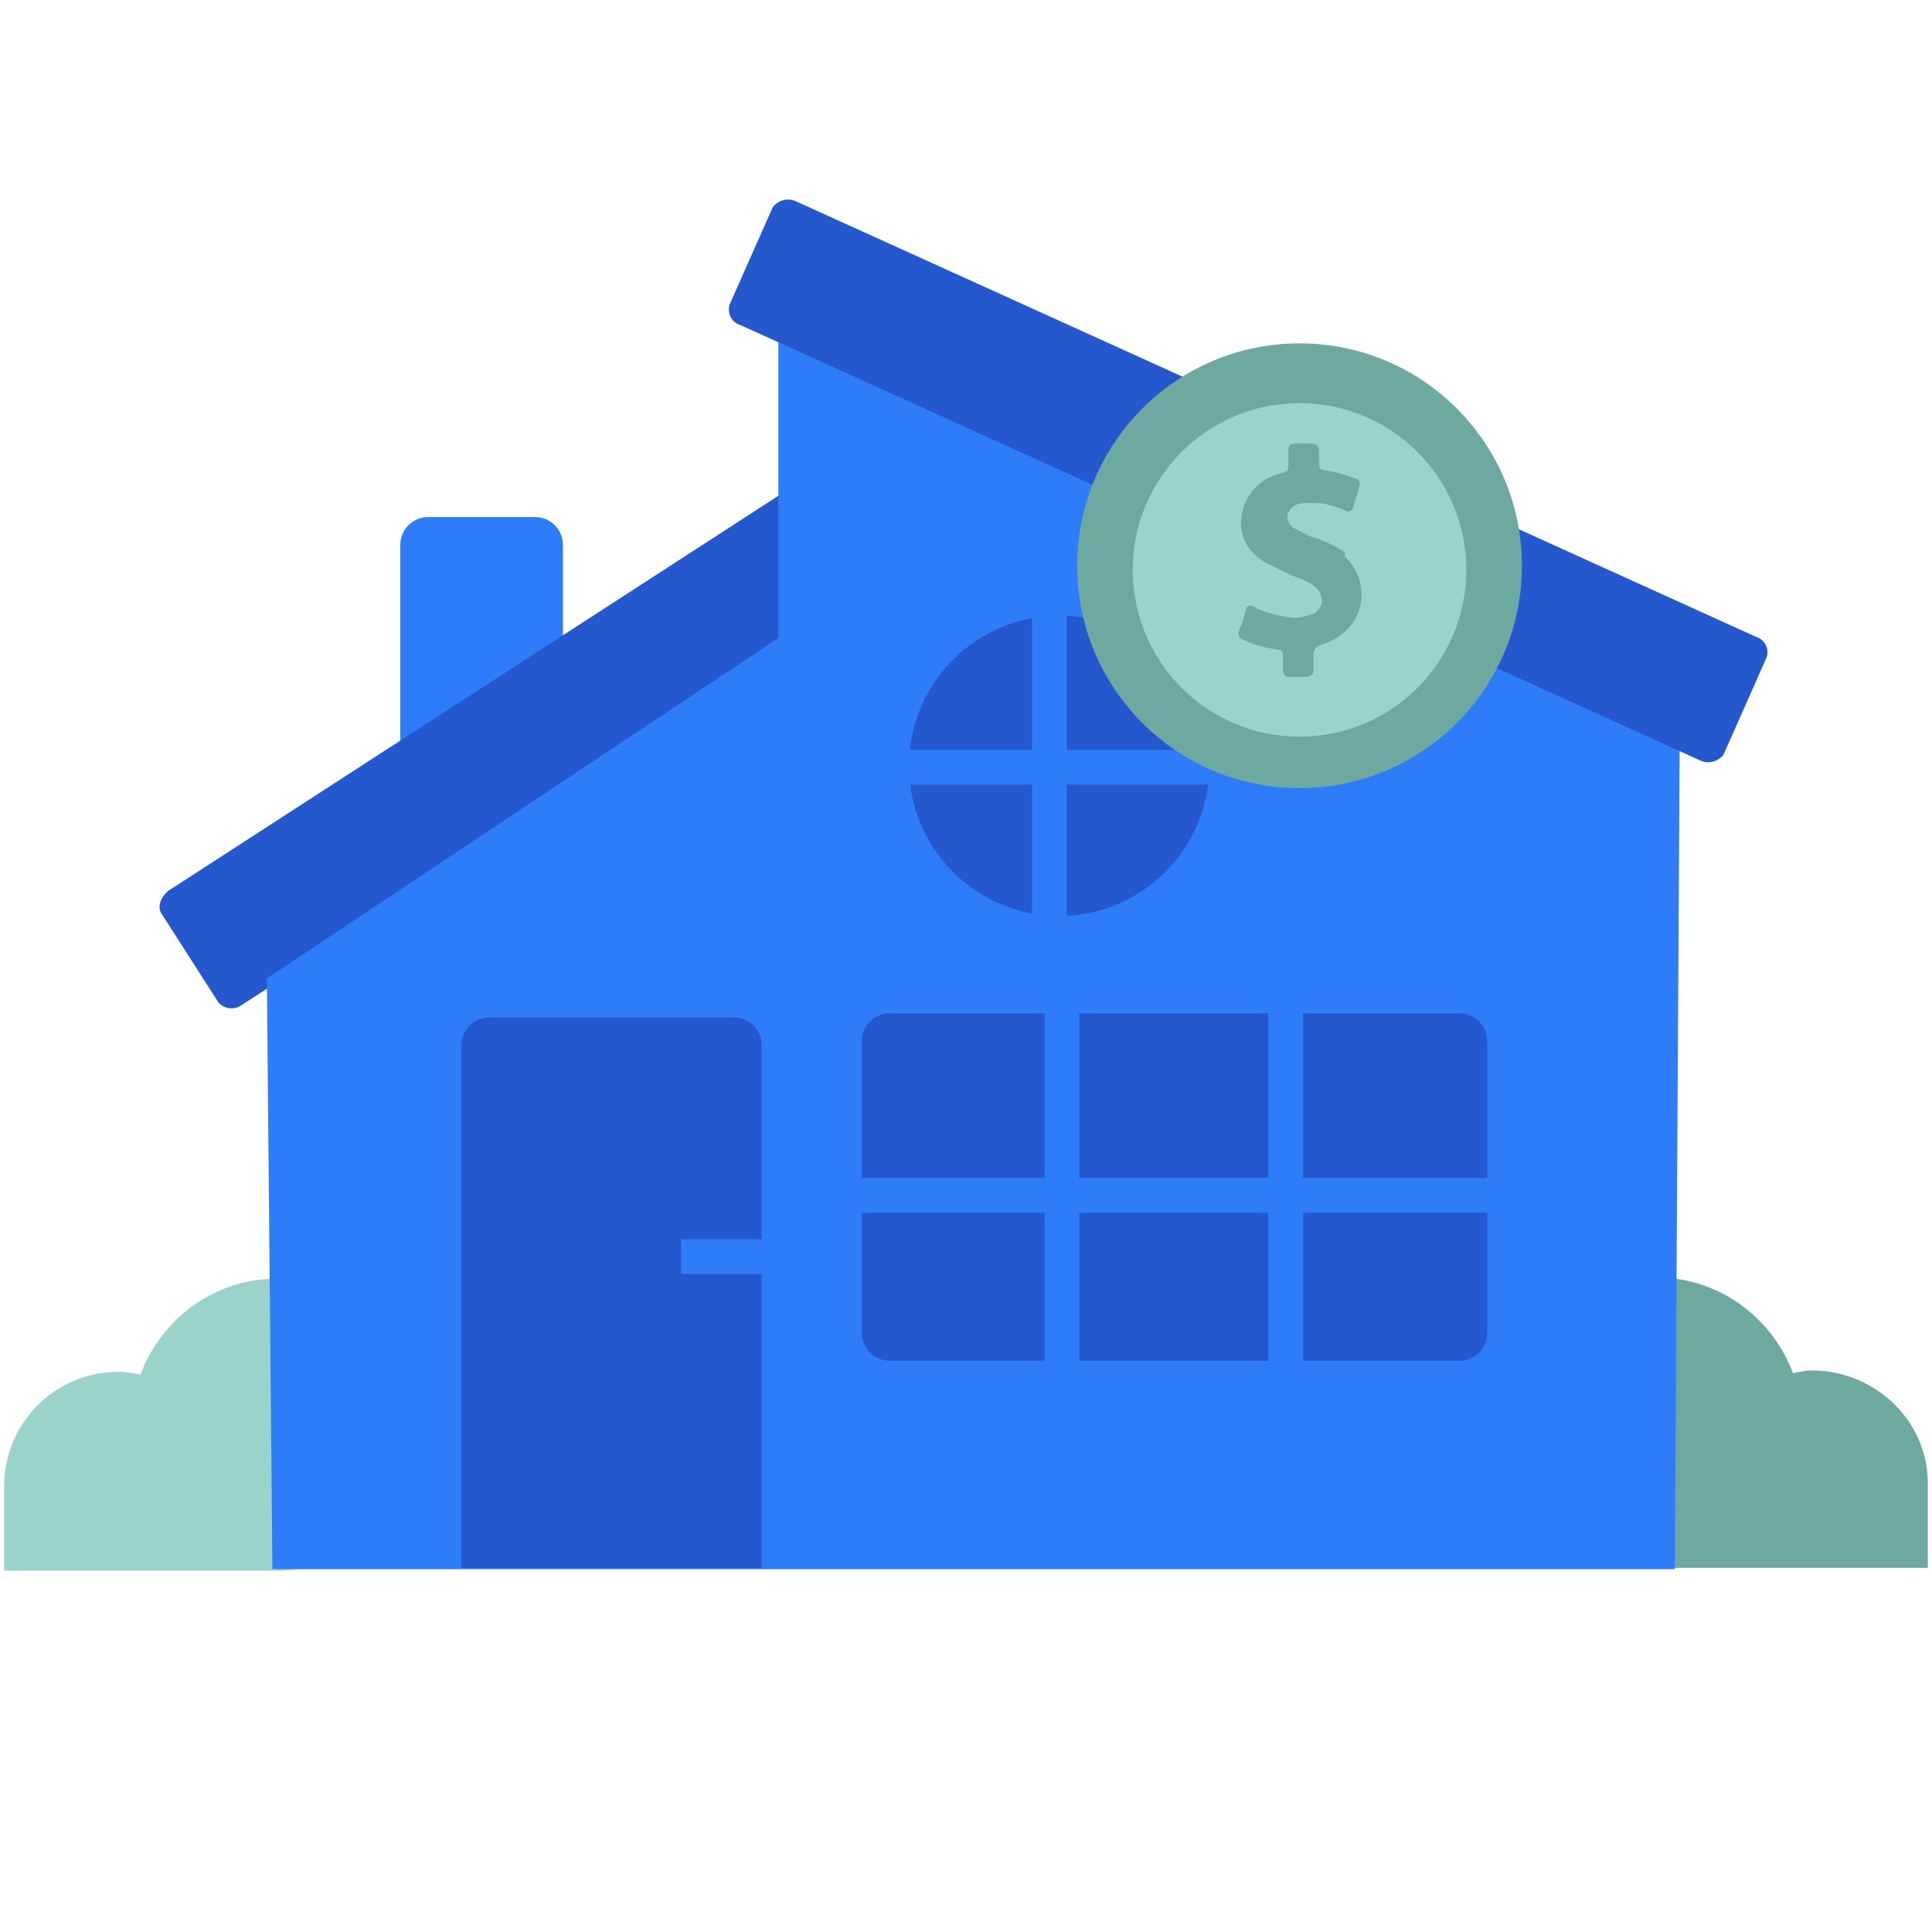
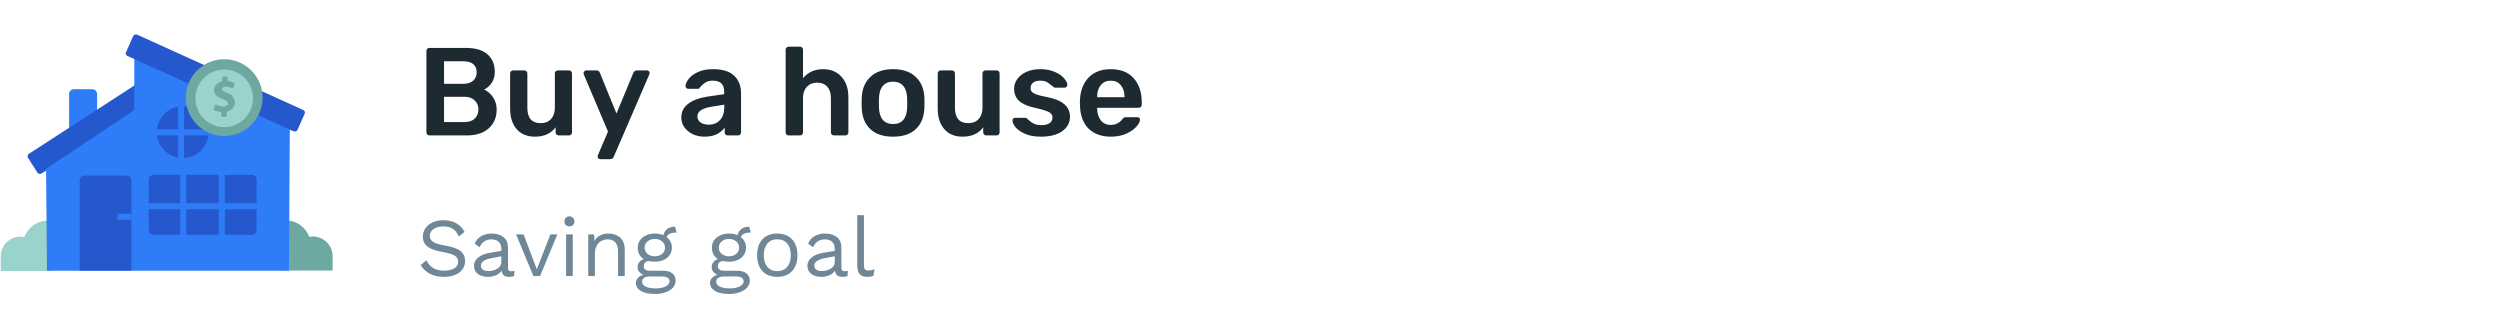
- <svg xmlns="http://www.w3.org/2000/svg" width="64" height="64" viewBox="0 0 64 64" fill="none">
+ <svg xmlns="http://www.w3.org/2000/svg" width="480" height="64" viewBox="0 0 480 64" fill="none">
+   <path d="M82.448 26C82.288 26 82.152 25.944 82.04 25.832C81.928 25.72 81.872 25.584 81.872 25.424V9.8C81.872 9.624 81.92 9.48 82.016 9.368C82.128 9.256 82.272 9.2 82.448 9.2H89.408C91.28 9.2 92.68 9.616 93.608 10.448C94.536 11.264 95 12.384 95 13.808C95 14.64 94.792 15.352 94.376 15.944C93.976 16.52 93.504 16.936 92.96 17.192C93.632 17.496 94.2 17.992 94.664 18.68C95.128 19.368 95.36 20.152 95.36 21.032C95.36 22.52 94.856 23.72 93.848 24.632C92.84 25.544 91.432 26 89.624 26H82.448ZM88.976 16.088C89.792 16.088 90.416 15.888 90.848 15.488C91.296 15.088 91.52 14.552 91.52 13.88C91.52 13.208 91.304 12.688 90.872 12.32C90.44 11.952 89.808 11.768 88.976 11.768H85.256V16.088H88.976ZM89.216 23.432C90.048 23.432 90.696 23.208 91.16 22.76C91.624 22.296 91.856 21.712 91.856 21.008C91.856 20.304 91.616 19.728 91.136 19.28C90.672 18.816 90.032 18.584 89.216 18.584H85.256V23.432H89.216ZM102.693 26.24C101.221 26.24 100.061 25.76 99.213 24.8C98.365 23.84 97.941 22.52 97.941 20.84V14.096C97.941 13.92 97.997 13.784 98.109 13.688C98.221 13.576 98.357 13.52 98.517 13.52H100.677C100.837 13.52 100.973 13.576 101.085 13.688C101.197 13.8 101.253 13.936 101.253 14.096V20.696C101.253 22.664 102.109 23.648 103.821 23.648C104.653 23.648 105.309 23.384 105.789 22.856C106.285 22.328 106.533 21.608 106.533 20.696V14.096C106.533 13.92 106.589 13.784 106.701 13.688C106.813 13.576 106.949 13.52 107.109 13.52H109.245C109.421 13.52 109.557 13.576 109.653 13.688C109.765 13.784 109.821 13.92 109.821 14.096V25.424C109.821 25.584 109.765 25.72 109.653 25.832C109.557 25.944 109.421 26 109.245 26H107.253C107.093 26 106.957 25.944 106.845 25.832C106.733 25.72 106.677 25.584 106.677 25.424V24.44C105.797 25.64 104.469 26.24 102.693 26.24ZM115.246 30.56C115.118 30.56 114.998 30.512 114.886 30.416C114.79 30.32 114.742 30.208 114.742 30.08C114.742 29.968 114.774 29.84 114.838 29.696L116.734 25.256L112.126 14.384C112.062 14.24 112.03 14.128 112.03 14.048C112.046 13.904 112.102 13.784 112.198 13.688C112.294 13.576 112.414 13.52 112.558 13.52H114.55C114.838 13.52 115.046 13.672 115.174 13.976L118.366 21.8L121.606 13.976C121.766 13.672 121.99 13.52 122.278 13.52H124.222C124.366 13.52 124.486 13.568 124.582 13.664C124.678 13.76 124.726 13.872 124.726 14C124.726 14.112 124.694 14.24 124.63 14.384L117.838 30.104C117.71 30.408 117.486 30.56 117.166 30.56H115.246ZM135.247 26.24C134.431 26.24 133.679 26.08 132.991 25.76C132.319 25.424 131.783 24.976 131.383 24.416C130.999 23.856 130.807 23.24 130.807 22.568C130.807 21.48 131.247 20.6 132.127 19.928C133.007 19.256 134.215 18.8 135.751 18.56L139.039 18.08V17.576C139.039 16.888 138.863 16.368 138.511 16.016C138.159 15.664 137.599 15.488 136.831 15.488C136.303 15.488 135.879 15.584 135.559 15.776C135.239 15.968 134.975 16.168 134.767 16.376C134.575 16.568 134.447 16.696 134.383 16.76C134.319 16.952 134.199 17.048 134.023 17.048H132.151C132.007 17.048 131.879 17 131.767 16.904C131.671 16.808 131.623 16.68 131.623 16.52C131.639 16.12 131.831 15.672 132.199 15.176C132.583 14.664 133.167 14.224 133.951 13.856C134.735 13.472 135.703 13.28 136.855 13.28C138.743 13.28 140.119 13.704 140.983 14.552C141.847 15.4 142.279 16.512 142.279 17.888V25.424C142.279 25.584 142.223 25.72 142.111 25.832C142.015 25.944 141.879 26 141.703 26H139.711C139.551 26 139.415 25.944 139.303 25.832C139.191 25.72 139.135 25.584 139.135 25.424V24.488C138.783 25 138.287 25.424 137.647 25.76C137.007 26.08 136.207 26.24 135.247 26.24ZM136.063 23.936C136.943 23.936 137.663 23.648 138.223 23.072C138.783 22.496 139.063 21.664 139.063 20.576V20.096L136.663 20.48C134.823 20.768 133.903 21.384 133.903 22.328C133.903 22.84 134.111 23.24 134.527 23.528C134.959 23.8 135.471 23.936 136.063 23.936ZM151.418 26C151.258 26 151.122 25.944 151.01 25.832C150.898 25.72 150.842 25.584 150.842 25.424V9.536C150.842 9.36 150.898 9.224 151.01 9.128C151.122 9.016 151.258 8.96 151.418 8.96H153.602C153.778 8.96 153.914 9.016 154.01 9.128C154.122 9.224 154.178 9.36 154.178 9.536V15.008C155.138 13.856 156.426 13.28 158.042 13.28C159.514 13.28 160.69 13.768 161.57 14.744C162.45 15.704 162.89 17.016 162.89 18.68V25.424C162.89 25.584 162.834 25.72 162.722 25.832C162.626 25.944 162.49 26 162.314 26H160.13C159.954 26 159.81 25.944 159.698 25.832C159.586 25.72 159.53 25.584 159.53 25.424V18.824C159.53 17.896 159.298 17.176 158.834 16.664C158.386 16.136 157.738 15.872 156.89 15.872C156.074 15.872 155.418 16.136 154.922 16.664C154.426 17.192 154.178 17.912 154.178 18.824V25.424C154.178 25.584 154.122 25.72 154.01 25.832C153.914 25.944 153.778 26 153.602 26H151.418ZM171.48 26.24C169.592 26.24 168.136 25.76 167.112 24.8C166.088 23.84 165.536 22.512 165.456 20.816L165.432 19.76L165.456 18.704C165.536 17.024 166.096 15.704 167.136 14.744C168.176 13.768 169.624 13.28 171.48 13.28C173.32 13.28 174.76 13.768 175.8 14.744C176.84 15.704 177.4 17.024 177.48 18.704C177.496 18.896 177.504 19.248 177.504 19.76C177.504 20.272 177.496 20.624 177.48 20.816C177.4 22.512 176.848 23.84 175.824 24.8C174.8 25.76 173.352 26.24 171.48 26.24ZM171.48 23.816C172.328 23.816 172.976 23.552 173.424 23.024C173.888 22.496 174.136 21.72 174.168 20.696C174.184 20.536 174.192 20.224 174.192 19.76C174.192 19.296 174.184 18.984 174.168 18.824C174.136 17.8 173.888 17.024 173.424 16.496C172.96 15.952 172.312 15.68 171.48 15.68C170.632 15.68 169.976 15.952 169.512 16.496C169.048 17.024 168.8 17.8 168.768 18.824L168.744 19.76L168.768 20.696C168.8 21.72 169.048 22.496 169.512 23.024C169.976 23.552 170.632 23.816 171.48 23.816ZM184.794 26.24C183.322 26.24 182.162 25.76 181.314 24.8C180.466 23.84 180.042 22.52 180.042 20.84V14.096C180.042 13.92 180.098 13.784 180.21 13.688C180.322 13.576 180.458 13.52 180.618 13.52H182.778C182.938 13.52 183.074 13.576 183.186 13.688C183.298 13.8 183.354 13.936 183.354 14.096V20.696C183.354 22.664 184.21 23.648 185.922 23.648C186.754 23.648 187.41 23.384 187.89 22.856C188.386 22.328 188.634 21.608 188.634 20.696V14.096C188.634 13.92 188.69 13.784 188.802 13.688C188.914 13.576 189.05 13.52 189.21 13.52H191.346C191.522 13.52 191.658 13.576 191.754 13.688C191.866 13.784 191.922 13.92 191.922 14.096V25.424C191.922 25.584 191.866 25.72 191.754 25.832C191.658 25.944 191.522 26 191.346 26H189.354C189.194 26 189.058 25.944 188.946 25.832C188.834 25.72 188.778 25.584 188.778 25.424V24.44C187.898 25.64 186.57 26.24 184.794 26.24ZM199.844 26.24C198.628 26.24 197.612 26.056 196.796 25.688C195.98 25.32 195.372 24.896 194.972 24.416C194.588 23.92 194.396 23.496 194.396 23.144C194.396 22.984 194.444 22.856 194.54 22.76C194.652 22.664 194.78 22.616 194.924 22.616H196.892C197.02 22.616 197.132 22.68 197.228 22.808C197.308 22.872 197.484 23.024 197.756 23.264C198.044 23.504 198.364 23.696 198.716 23.84C199.084 23.968 199.484 24.032 199.916 24.032C200.556 24.032 201.076 23.912 201.476 23.672C201.876 23.416 202.076 23.056 202.076 22.592C202.076 22.272 201.98 22.016 201.788 21.824C201.612 21.616 201.284 21.432 200.804 21.272C200.34 21.096 199.636 20.904 198.692 20.696C197.332 20.408 196.324 19.968 195.668 19.376C195.028 18.784 194.708 18 194.708 17.024C194.708 16.384 194.9 15.784 195.284 15.224C195.668 14.648 196.236 14.184 196.988 13.832C197.756 13.464 198.668 13.28 199.724 13.28C200.812 13.28 201.748 13.456 202.532 13.808C203.316 14.144 203.908 14.552 204.308 15.032C204.724 15.512 204.932 15.936 204.932 16.304C204.932 16.448 204.876 16.576 204.764 16.688C204.668 16.784 204.548 16.832 204.404 16.832H202.604C202.428 16.832 202.292 16.768 202.196 16.64C202.084 16.56 201.9 16.416 201.644 16.208C201.404 15.984 201.132 15.808 200.828 15.68C200.524 15.552 200.156 15.488 199.724 15.488C199.132 15.488 198.676 15.616 198.356 15.872C198.036 16.128 197.876 16.464 197.876 16.88C197.876 17.168 197.948 17.408 198.092 17.6C198.252 17.792 198.564 17.976 199.028 18.152C199.492 18.312 200.188 18.48 201.116 18.656C203.996 19.216 205.436 20.472 205.436 22.424C205.436 23.56 204.94 24.48 203.948 25.184C202.972 25.888 201.604 26.24 199.844 26.24ZM213.289 26.24C211.497 26.24 210.073 25.728 209.017 24.704C207.977 23.68 207.425 22.224 207.361 20.336L207.337 19.736C207.337 17.736 207.857 16.16 208.897 15.008C209.953 13.856 211.409 13.28 213.265 13.28C215.169 13.28 216.633 13.856 217.657 15.008C218.697 16.16 219.217 17.696 219.217 19.616V20.12C219.217 20.28 219.161 20.416 219.049 20.528C218.937 20.64 218.793 20.696 218.617 20.696H210.649V20.888C210.681 21.784 210.921 22.528 211.369 23.12C211.833 23.696 212.465 23.984 213.265 23.984C214.177 23.984 214.921 23.616 215.497 22.88C215.641 22.704 215.753 22.6 215.833 22.568C215.913 22.52 216.049 22.496 216.241 22.496H218.353C218.497 22.496 218.617 22.536 218.713 22.616C218.825 22.696 218.881 22.808 218.881 22.952C218.881 23.336 218.649 23.792 218.185 24.32C217.737 24.832 217.089 25.28 216.241 25.664C215.393 26.048 214.409 26.24 213.289 26.24ZM215.905 18.656V18.608C215.905 17.664 215.665 16.912 215.185 16.352C214.721 15.776 214.081 15.488 213.265 15.488C212.449 15.488 211.809 15.776 211.345 16.352C210.881 16.912 210.649 17.664 210.649 18.608V18.656H215.905Z" fill="#1E2A32" />
+   <path d="M85.12 42.28C87.008 42.28 88.368 43.027 89.2 44.52L88.096 45.416C87.776 44.712 87.392 44.216 86.944 43.928C86.507 43.629 85.904 43.48 85.136 43.48C84.325 43.48 83.685 43.651 83.216 43.992C82.757 44.323 82.528 44.749 82.528 45.272C82.528 45.613 82.619 45.896 82.8 46.12C82.981 46.344 83.28 46.541 83.696 46.712C84.123 46.872 84.709 47.016 85.456 47.144C86.853 47.379 87.84 47.731 88.416 48.2C89.003 48.669 89.296 49.32 89.296 50.152C89.296 50.749 89.125 51.277 88.784 51.736C88.453 52.184 87.979 52.536 87.36 52.792C86.741 53.037 86.027 53.16 85.216 53.16C84.149 53.16 83.237 52.952 82.48 52.536C81.733 52.12 81.163 51.565 80.768 50.872L81.872 49.976C82.16 50.605 82.581 51.096 83.136 51.448C83.701 51.789 84.405 51.96 85.248 51.96C86.08 51.96 86.741 51.811 87.232 51.512C87.723 51.203 87.968 50.771 87.968 50.216C87.968 49.747 87.755 49.373 87.328 49.096C86.901 48.819 86.144 48.584 85.056 48.392C83.648 48.147 82.651 47.795 82.064 47.336C81.477 46.877 81.184 46.237 81.184 45.416C81.184 44.851 81.344 44.328 81.664 43.848C81.984 43.368 82.443 42.989 83.04 42.712C83.637 42.424 84.331 42.28 85.12 42.28ZM98.142 52.072C98.355 52.072 98.568 52.045 98.782 51.992L98.702 53C98.403 53.107 98.083 53.16 97.742 53.16C97.326 53.16 96.995 53.069 96.75 52.888C96.515 52.707 96.366 52.403 96.302 51.976C96.056 52.349 95.694 52.643 95.214 52.856C94.744 53.059 94.248 53.16 93.726 53.16C92.936 53.16 92.286 52.979 91.774 52.616C91.262 52.243 91.006 51.709 91.006 51.016C91.006 50.408 91.272 49.885 91.806 49.448C92.339 49 93.112 48.691 94.126 48.52L96.254 48.168V47.72C96.254 47.187 96.088 46.76 95.758 46.44C95.427 46.12 94.968 45.96 94.382 45.96C93.848 45.96 93.384 46.088 92.99 46.344C92.606 46.6 92.307 46.979 92.094 47.48L91.15 46.792C91.363 46.195 91.758 45.72 92.334 45.368C92.92 45.016 93.603 44.84 94.382 44.84C95.331 44.84 96.094 45.069 96.67 45.528C97.246 45.987 97.534 46.664 97.534 47.56V51.496C97.534 51.688 97.582 51.832 97.678 51.928C97.774 52.024 97.928 52.072 98.142 52.072ZM93.79 52.04C94.462 52.04 95.038 51.88 95.518 51.56C96.008 51.24 96.254 50.824 96.254 50.312V49.208L94.462 49.544C93.747 49.672 93.214 49.859 92.862 50.104C92.51 50.339 92.334 50.643 92.334 51.016C92.334 51.347 92.462 51.603 92.718 51.784C92.974 51.955 93.331 52.04 93.79 52.04ZM107.019 45L103.691 53H102.411L99.083 45H100.539L103.067 51.704L105.675 45H107.019ZM109.331 43.464C109.043 43.464 108.808 43.379 108.627 43.208C108.456 43.027 108.371 42.792 108.371 42.504C108.371 42.216 108.456 41.987 108.627 41.816C108.808 41.635 109.043 41.544 109.331 41.544C109.619 41.544 109.848 41.635 110.019 41.816C110.2 41.987 110.291 42.216 110.291 42.504C110.291 42.792 110.2 43.027 110.019 43.208C109.848 43.379 109.619 43.464 109.331 43.464ZM109.971 53H108.691V45H109.971V53ZM116.829 44.84C117.736 44.84 118.482 45.101 119.069 45.624C119.656 46.147 119.949 46.899 119.949 47.88V53H118.669V48.328C118.669 47.496 118.488 46.893 118.125 46.52C117.773 46.147 117.298 45.96 116.701 45.96C116.274 45.96 115.874 46.056 115.501 46.248C115.128 46.429 114.818 46.733 114.573 47.16C114.338 47.576 114.221 48.104 114.221 48.744V53H112.941V45H114.061L114.141 46.248C114.408 45.768 114.776 45.416 115.245 45.192C115.714 44.957 116.242 44.84 116.829 44.84ZM127.311 51.976C128.069 51.976 128.661 52.147 129.087 52.488C129.514 52.829 129.727 53.293 129.727 53.88C129.727 54.392 129.551 54.84 129.199 55.224C128.847 55.619 128.367 55.917 127.759 56.12C127.162 56.333 126.501 56.44 125.775 56.44C124.559 56.44 123.642 56.243 123.023 55.848C122.405 55.464 122.095 54.957 122.095 54.328C122.095 53.965 122.218 53.645 122.463 53.368C122.719 53.091 123.066 52.893 123.503 52.776C123.173 52.616 122.906 52.413 122.703 52.168C122.511 51.923 122.415 51.635 122.415 51.304C122.415 50.909 122.522 50.584 122.735 50.328C122.949 50.061 123.242 49.864 123.615 49.736C123.231 49.501 122.938 49.197 122.735 48.824C122.543 48.44 122.447 48.013 122.447 47.544C122.447 47.021 122.586 46.557 122.863 46.152C123.141 45.736 123.53 45.416 124.031 45.192C124.533 44.957 125.098 44.84 125.727 44.84C126.325 44.84 126.869 44.947 127.359 45.16C127.658 44.072 128.41 43.528 129.615 43.528L129.903 44.648C128.858 44.648 128.223 44.941 127.999 45.528C128.319 45.773 128.565 46.067 128.735 46.408C128.917 46.749 129.007 47.128 129.007 47.544C129.007 48.067 128.869 48.536 128.591 48.952C128.314 49.357 127.925 49.677 127.423 49.912C126.922 50.136 126.357 50.248 125.727 50.248C125.258 50.248 124.847 50.2 124.495 50.104C124.175 50.179 123.946 50.296 123.807 50.456C123.669 50.616 123.599 50.835 123.599 51.112C123.599 51.389 123.695 51.603 123.887 51.752C124.079 51.901 124.335 51.976 124.655 51.976H127.311ZM125.727 45.88C125.173 45.88 124.709 46.035 124.335 46.344C123.962 46.653 123.775 47.053 123.775 47.544C123.775 48.035 123.962 48.435 124.335 48.744C124.709 49.053 125.173 49.208 125.727 49.208C126.282 49.208 126.746 49.053 127.119 48.744C127.493 48.435 127.679 48.035 127.679 47.544C127.679 47.053 127.493 46.653 127.119 46.344C126.746 46.035 126.282 45.88 125.727 45.88ZM125.919 55.368C126.73 55.368 127.37 55.235 127.839 54.968C128.309 54.712 128.543 54.397 128.543 54.024C128.543 53.715 128.421 53.48 128.175 53.32C127.941 53.16 127.535 53.08 126.959 53.08H124.815C124.325 53.08 123.946 53.165 123.679 53.336C123.413 53.517 123.279 53.763 123.279 54.072C123.279 54.477 123.503 54.792 123.951 55.016C124.399 55.251 125.055 55.368 125.919 55.368ZM141.546 51.976C142.303 51.976 142.895 52.147 143.322 52.488C143.748 52.829 143.962 53.293 143.962 53.88C143.962 54.392 143.786 54.84 143.434 55.224C143.082 55.619 142.602 55.917 141.994 56.12C141.396 56.333 140.735 56.44 140.01 56.44C138.794 56.44 137.876 56.243 137.258 55.848C136.639 55.464 136.33 54.957 136.33 54.328C136.33 53.965 136.452 53.645 136.698 53.368C136.954 53.091 137.3 52.893 137.738 52.776C137.407 52.616 137.14 52.413 136.938 52.168C136.746 51.923 136.65 51.635 136.65 51.304C136.65 50.909 136.756 50.584 136.97 50.328C137.183 50.061 137.476 49.864 137.85 49.736C137.466 49.501 137.172 49.197 136.97 48.824C136.778 48.44 136.682 48.013 136.682 47.544C136.682 47.021 136.82 46.557 137.098 46.152C137.375 45.736 137.764 45.416 138.266 45.192C138.767 44.957 139.332 44.84 139.962 44.84C140.559 44.84 141.103 44.947 141.594 45.16C141.892 44.072 142.644 43.528 143.85 43.528L144.138 44.648C143.092 44.648 142.458 44.941 142.234 45.528C142.554 45.773 142.799 46.067 142.97 46.408C143.151 46.749 143.242 47.128 143.242 47.544C143.242 48.067 143.103 48.536 142.826 48.952C142.548 49.357 142.159 49.677 141.658 49.912C141.156 50.136 140.591 50.248 139.962 50.248C139.492 50.248 139.082 50.2 138.73 50.104C138.41 50.179 138.18 50.296 138.042 50.456C137.903 50.616 137.834 50.835 137.834 51.112C137.834 51.389 137.93 51.603 138.122 51.752C138.314 51.901 138.57 51.976 138.89 51.976H141.546ZM139.962 45.88C139.407 45.88 138.943 46.035 138.57 46.344C138.196 46.653 138.01 47.053 138.01 47.544C138.01 48.035 138.196 48.435 138.57 48.744C138.943 49.053 139.407 49.208 139.962 49.208C140.516 49.208 140.98 49.053 141.354 48.744C141.727 48.435 141.914 48.035 141.914 47.544C141.914 47.053 141.727 46.653 141.354 46.344C140.98 46.035 140.516 45.88 139.962 45.88ZM140.154 55.368C140.964 55.368 141.604 55.235 142.074 54.968C142.543 54.712 142.778 54.397 142.778 54.024C142.778 53.715 142.655 53.48 142.41 53.32C142.175 53.16 141.77 53.08 141.194 53.08H139.05C138.559 53.08 138.18 53.165 137.914 53.336C137.647 53.517 137.514 53.763 137.514 54.072C137.514 54.477 137.738 54.792 138.186 55.016C138.634 55.251 139.29 55.368 140.154 55.368ZM149.239 44.84C150.444 44.84 151.388 45.208 152.071 45.944C152.764 46.68 153.111 47.699 153.111 49C153.111 50.301 152.764 51.32 152.071 52.056C151.388 52.792 150.444 53.16 149.239 53.16C148.034 53.16 147.084 52.792 146.391 52.056C145.708 51.32 145.367 50.301 145.367 49C145.367 47.699 145.708 46.68 146.391 45.944C147.084 45.208 148.034 44.84 149.239 44.84ZM149.239 45.944C148.428 45.944 147.794 46.216 147.335 46.76C146.876 47.304 146.647 48.051 146.647 49C146.647 49.949 146.876 50.696 147.335 51.24C147.794 51.784 148.428 52.056 149.239 52.056C150.05 52.056 150.684 51.784 151.143 51.24C151.602 50.696 151.831 49.949 151.831 49C151.831 48.051 151.602 47.304 151.143 46.76C150.684 46.216 150.05 45.944 149.239 45.944ZM162.157 52.072C162.371 52.072 162.584 52.045 162.797 51.992L162.717 53C162.419 53.107 162.099 53.16 161.757 53.16C161.341 53.16 161.011 53.069 160.765 52.888C160.531 52.707 160.381 52.403 160.317 51.976C160.072 52.349 159.709 52.643 159.229 52.856C158.76 53.059 158.264 53.16 157.741 53.16C156.952 53.16 156.301 52.979 155.789 52.616C155.277 52.243 155.021 51.709 155.021 51.016C155.021 50.408 155.288 49.885 155.821 49.448C156.355 49 157.128 48.691 158.141 48.52L160.269 48.168V47.72C160.269 47.187 160.104 46.76 159.773 46.44C159.443 46.12 158.984 45.96 158.397 45.96C157.864 45.96 157.4 46.088 157.005 46.344C156.621 46.6 156.323 46.979 156.109 47.48L155.165 46.792C155.379 46.195 155.773 45.72 156.349 45.368C156.936 45.016 157.619 44.84 158.397 44.84C159.347 44.84 160.109 45.069 160.685 45.528C161.261 45.987 161.549 46.664 161.549 47.56V51.496C161.549 51.688 161.597 51.832 161.693 51.928C161.789 52.024 161.944 52.072 162.157 52.072ZM157.805 52.04C158.477 52.04 159.053 51.88 159.533 51.56C160.024 51.24 160.269 50.824 160.269 50.312V49.208L158.477 49.544C157.763 49.672 157.229 49.859 156.877 50.104C156.525 50.339 156.349 50.643 156.349 51.016C156.349 51.347 156.477 51.603 156.733 51.784C156.989 51.955 157.347 52.04 157.805 52.04ZM165.876 50.856C165.876 51.261 165.935 51.544 166.052 51.704C166.18 51.853 166.409 51.928 166.74 51.928C166.964 51.928 167.156 51.912 167.316 51.88C167.487 51.848 167.684 51.789 167.908 51.704L167.7 52.936C167.348 53.085 166.953 53.16 166.516 53.16C165.865 53.16 165.38 52.984 165.06 52.632C164.751 52.28 164.596 51.741 164.596 51.016V41.32H165.876V50.856Z" fill="#708797" />
  <path fill-rule="evenodd" clip-rule="evenodd" d="M14.182 17.128H17.727C18.233 17.128 18.648 17.542 18.648 18.049V27.81C18.648 28.316 18.233 28.731 17.727 28.731H14.182C13.675 28.731 13.261 28.316 13.261 27.81V18.049C13.261 17.542 13.675 17.128 14.182 17.128Z" fill="#2F7CF8" />
  <path fill-rule="evenodd" clip-rule="evenodd" d="M5.571 29.513L29.744 13.859C29.974 13.675 30.343 13.721 30.527 13.951L32.415 16.898C32.553 17.174 32.461 17.496 32.184 17.634L8.012 33.289C7.782 33.473 7.413 33.427 7.229 33.197L5.341 30.25C5.203 30.02 5.341 29.698 5.571 29.513Z" fill="#2658CD" />
  <path d="M60.086 45.398H60.04C59.81 45.398 59.626 45.444 59.395 45.49C58.705 43.649 56.955 42.313 54.837 42.313C52.167 42.313 50.002 44.477 50.049 47.148C50.049 49.726 52.12 51.844 54.653 51.937H54.699C54.745 51.937 54.837 51.937 54.883 51.937C54.929 51.937 54.975 51.937 55.021 51.937H63.861V49.22C63.908 47.148 62.204 45.444 60.086 45.398Z" fill="#6EA9A1" />
  <path d="M13.998 47.148C13.998 44.478 11.834 42.314 9.163 42.36C7.091 42.36 5.341 43.695 4.651 45.537C4.421 45.49 4.19 45.444 3.96 45.444H3.914C1.796 45.444 0.093 47.194 0.139 49.312V52.029H9.025C9.071 52.029 9.163 52.029 9.209 52.029C9.255 52.029 9.301 52.029 9.347 52.029C11.926 51.891 13.998 49.727 13.998 47.148Z" fill="#99D3CB" />
  <path fill-rule="evenodd" clip-rule="evenodd" d="M8.84 32.414L25.784 21.134V8.702L55.665 20.811L55.481 51.982H9.024L8.84 32.414Z" fill="#2F7CF8" />
  <path d="M35.085 30.343C37.831 30.343 40.058 28.116 40.058 25.37C40.058 22.623 37.831 20.397 35.085 20.397C32.339 20.397 30.112 22.623 30.112 25.37C30.112 28.116 32.339 30.343 35.085 30.343Z" fill="#2658CD" />
  <path d="M34.764 18.278V32.552" stroke="#2F7CF8" stroke-width="1.151" />
  <path d="M42.084 25.416H27.856" stroke="#2F7CF8" stroke-width="1.151" />
  <path fill-rule="evenodd" clip-rule="evenodd" d="M15.286 51.937V34.624C15.286 34.118 15.7 33.704 16.207 33.704H24.311C24.817 33.704 25.232 34.118 25.232 34.624V51.937" fill="#2658CD" />
  <path d="M25.232 41.623H22.561" stroke="#2F7CF8" stroke-width="1.151" />
  <path d="M29.468 33.565H48.345C48.852 33.565 49.266 33.98 49.266 34.486V44.155C49.266 44.662 48.852 45.076 48.345 45.076H29.468C28.961 45.076 28.547 44.662 28.547 44.155V34.486C28.547 33.98 28.961 33.565 29.468 33.565Z" fill="#2658CD" />
  <path d="M35.178 32V46.274" stroke="#2F7CF8" stroke-width="1.151" />
  <path d="M42.591 32.461V46.734" stroke="#2F7CF8" stroke-width="1.151" />
  <path d="M51.936 39.597H26.936" stroke="#2F7CF8" stroke-width="1.151" />
  <path fill-rule="evenodd" clip-rule="evenodd" d="M58.152 21.088L26.383 6.676C26.106 6.538 25.784 6.63 25.6 6.86L24.172 10.083C24.081 10.36 24.219 10.682 24.541 10.774L56.311 25.186C56.587 25.324 56.909 25.232 57.093 25.001L58.521 21.778C58.613 21.502 58.475 21.18 58.152 21.088Z" fill="#2658CD" />
  <path d="M43.05 26.107C47.118 26.107 50.416 22.809 50.416 18.741C50.416 14.673 47.118 11.374 43.05 11.374C38.982 11.374 35.684 14.673 35.684 18.741C35.684 22.809 38.982 26.107 43.05 26.107Z" fill="#6EA9A1" />
  <path d="M43.049 24.403C46.1 24.403 48.574 21.93 48.574 18.878C48.574 15.827 46.1 13.354 43.049 13.354C39.998 13.354 37.524 15.827 37.524 18.878C37.524 21.93 39.998 24.403 43.049 24.403Z" fill="#99D3CB" />
  <path fill-rule="evenodd" clip-rule="evenodd" d="M44.385 18.187C44.063 18.003 43.74 17.865 43.418 17.773C43.234 17.681 43.05 17.589 42.865 17.497C42.635 17.358 42.589 17.082 42.727 16.898C42.773 16.806 42.865 16.76 42.958 16.714C43.05 16.668 43.188 16.668 43.28 16.668C43.694 16.622 44.109 16.714 44.523 16.898C44.707 16.99 44.799 16.944 44.845 16.76C44.891 16.53 44.983 16.346 45.03 16.115C45.076 16.023 45.03 15.885 44.891 15.839C44.891 15.839 44.891 15.839 44.845 15.839C44.615 15.747 44.339 15.655 44.063 15.609C43.694 15.563 43.694 15.563 43.694 15.194C43.694 14.688 43.694 14.688 43.188 14.688C43.096 14.688 43.05 14.688 42.958 14.688C42.727 14.688 42.681 14.734 42.681 14.964C42.681 15.056 42.681 15.148 42.681 15.287C42.681 15.609 42.681 15.609 42.359 15.701C41.668 15.885 41.162 16.484 41.116 17.22C41.07 17.865 41.438 18.418 42.037 18.694C42.405 18.878 42.773 19.062 43.142 19.2C43.28 19.246 43.418 19.338 43.556 19.43C43.786 19.615 43.879 19.937 43.694 20.167C43.648 20.259 43.51 20.351 43.418 20.351C43.188 20.443 42.958 20.489 42.681 20.443C42.313 20.397 41.945 20.305 41.576 20.121C41.392 20.029 41.3 20.029 41.254 20.259C41.208 20.443 41.162 20.628 41.07 20.812C40.978 21.042 41.024 21.134 41.254 21.226C41.576 21.364 41.899 21.456 42.221 21.502C42.497 21.548 42.497 21.548 42.497 21.825C42.497 21.963 42.497 22.055 42.497 22.193C42.497 22.331 42.589 22.423 42.681 22.423H42.727C42.912 22.423 43.096 22.423 43.28 22.423C43.372 22.423 43.51 22.331 43.51 22.239V22.193C43.51 22.009 43.51 21.871 43.51 21.686C43.51 21.548 43.602 21.41 43.74 21.364C44.109 21.272 44.477 21.042 44.707 20.766C45.306 20.075 45.214 19.016 44.523 18.418C44.615 18.325 44.477 18.233 44.385 18.187Z" fill="#6EA9A1" />
</svg>
